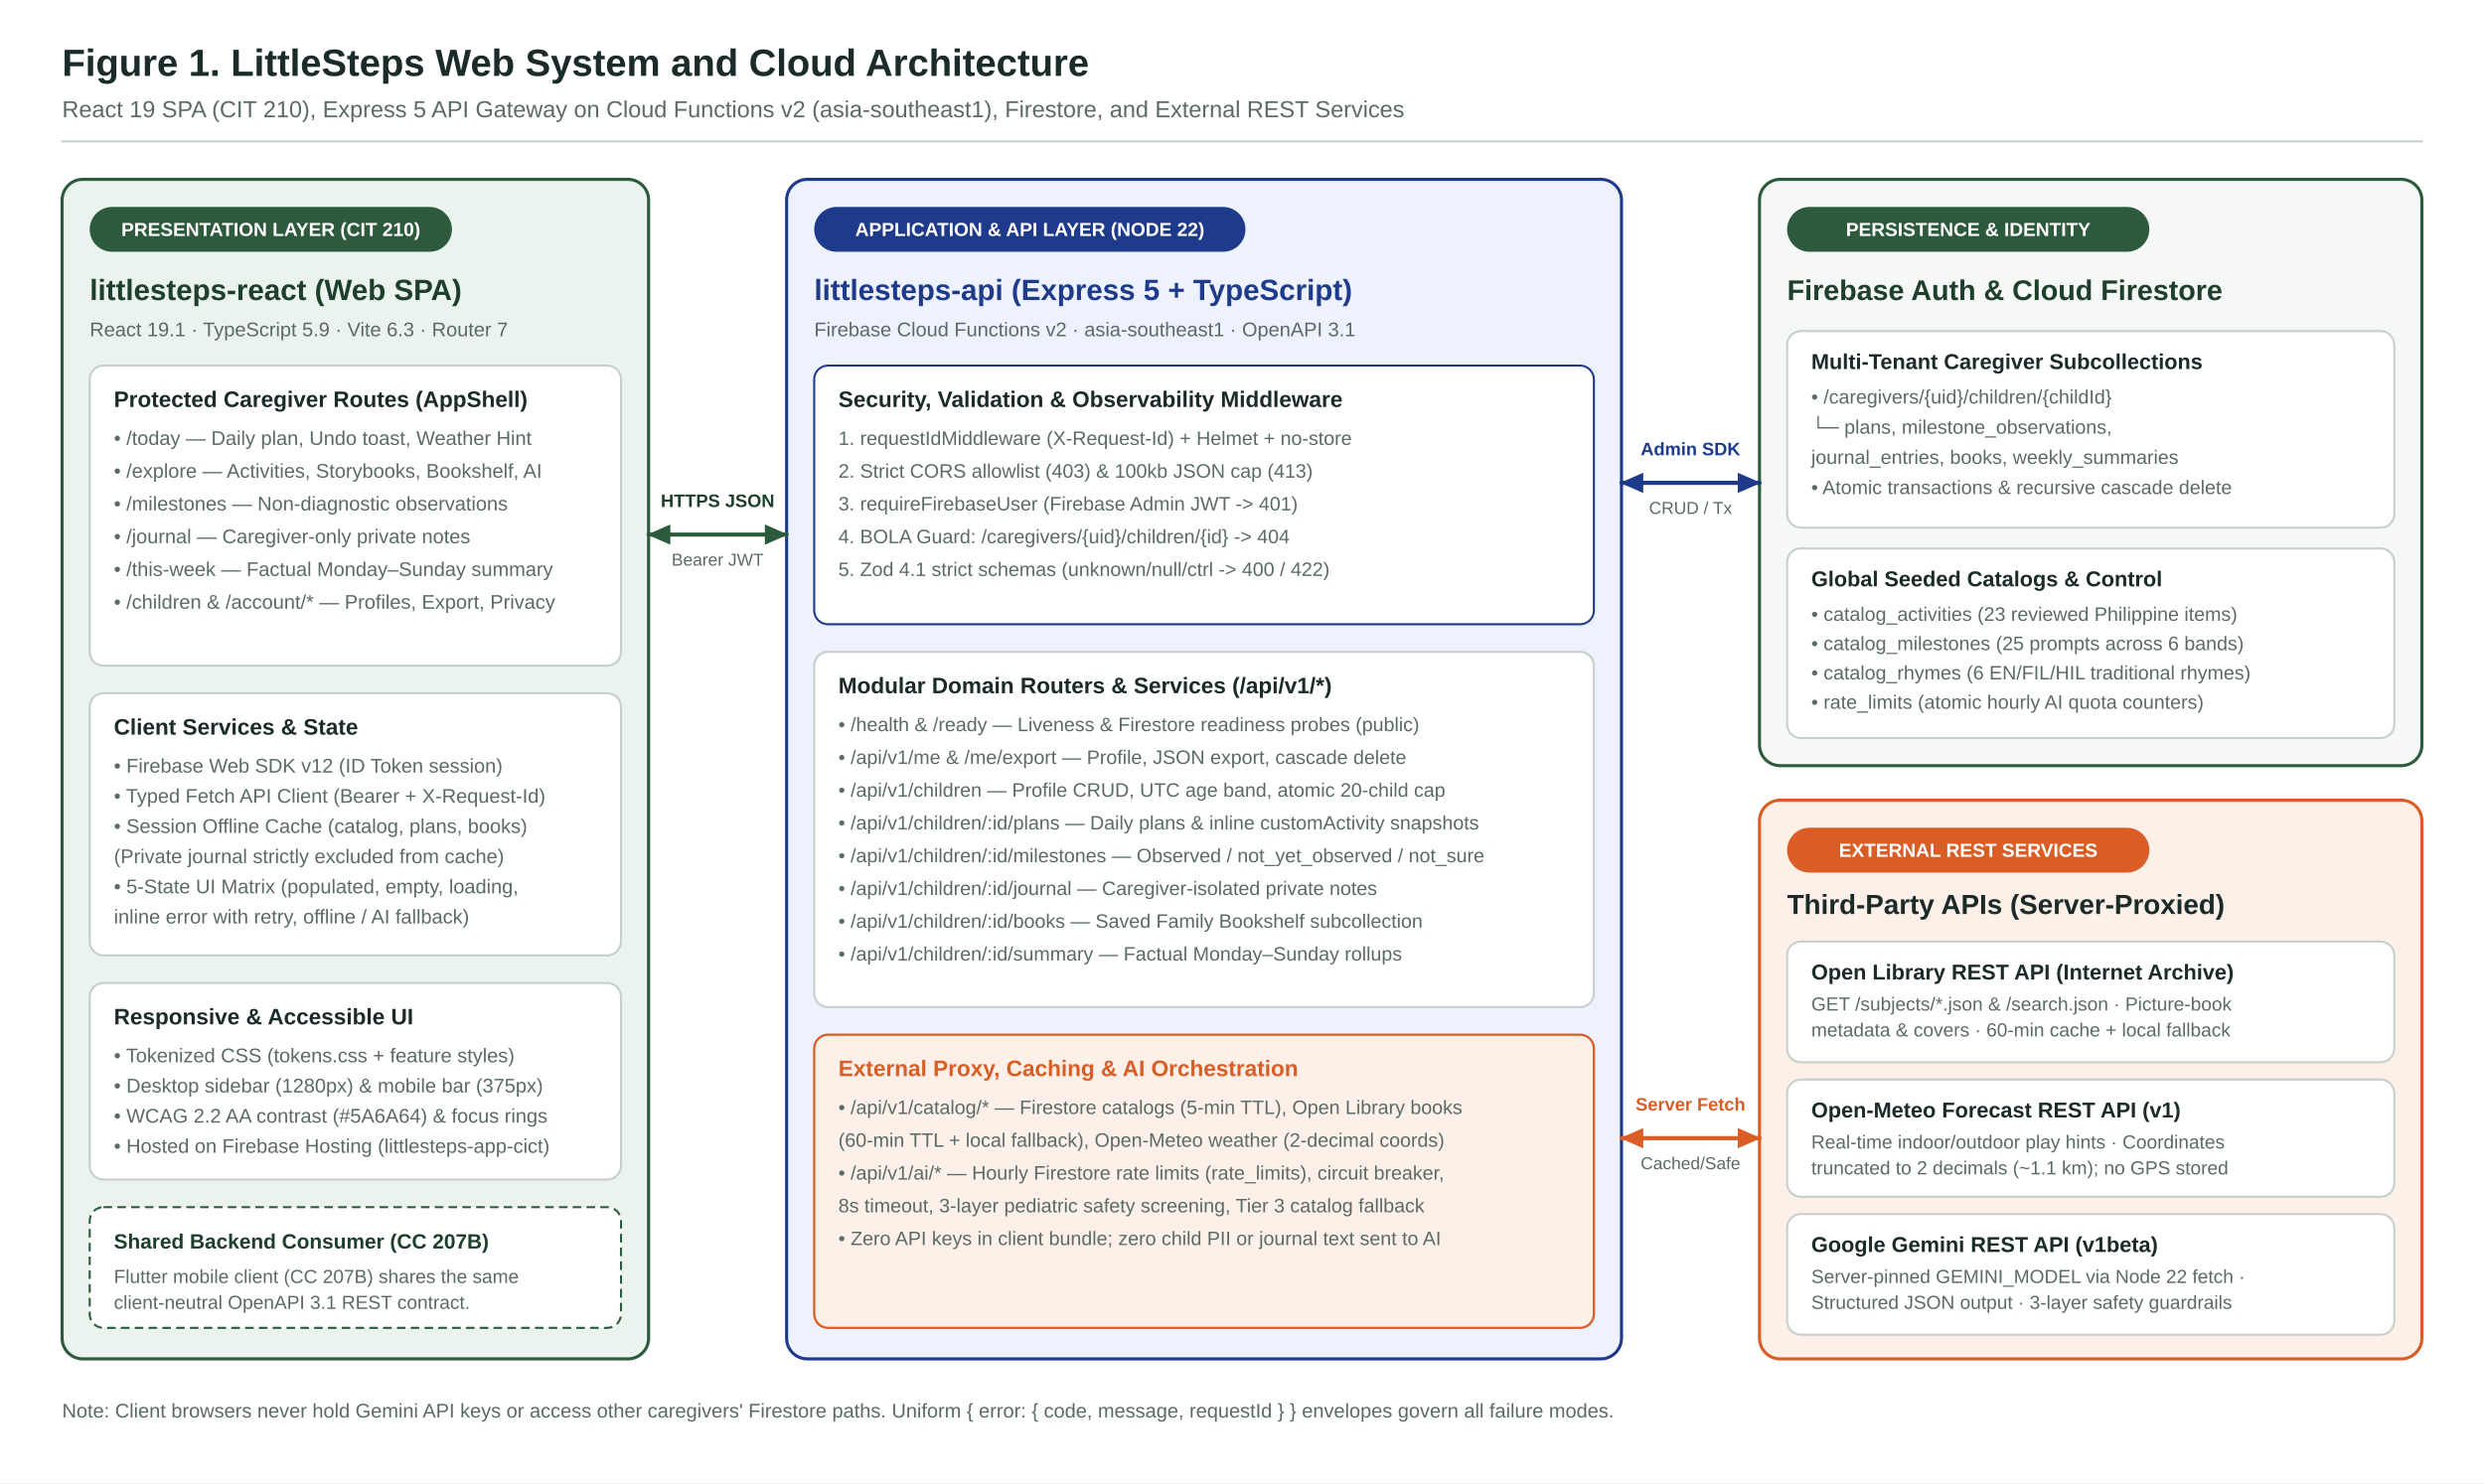
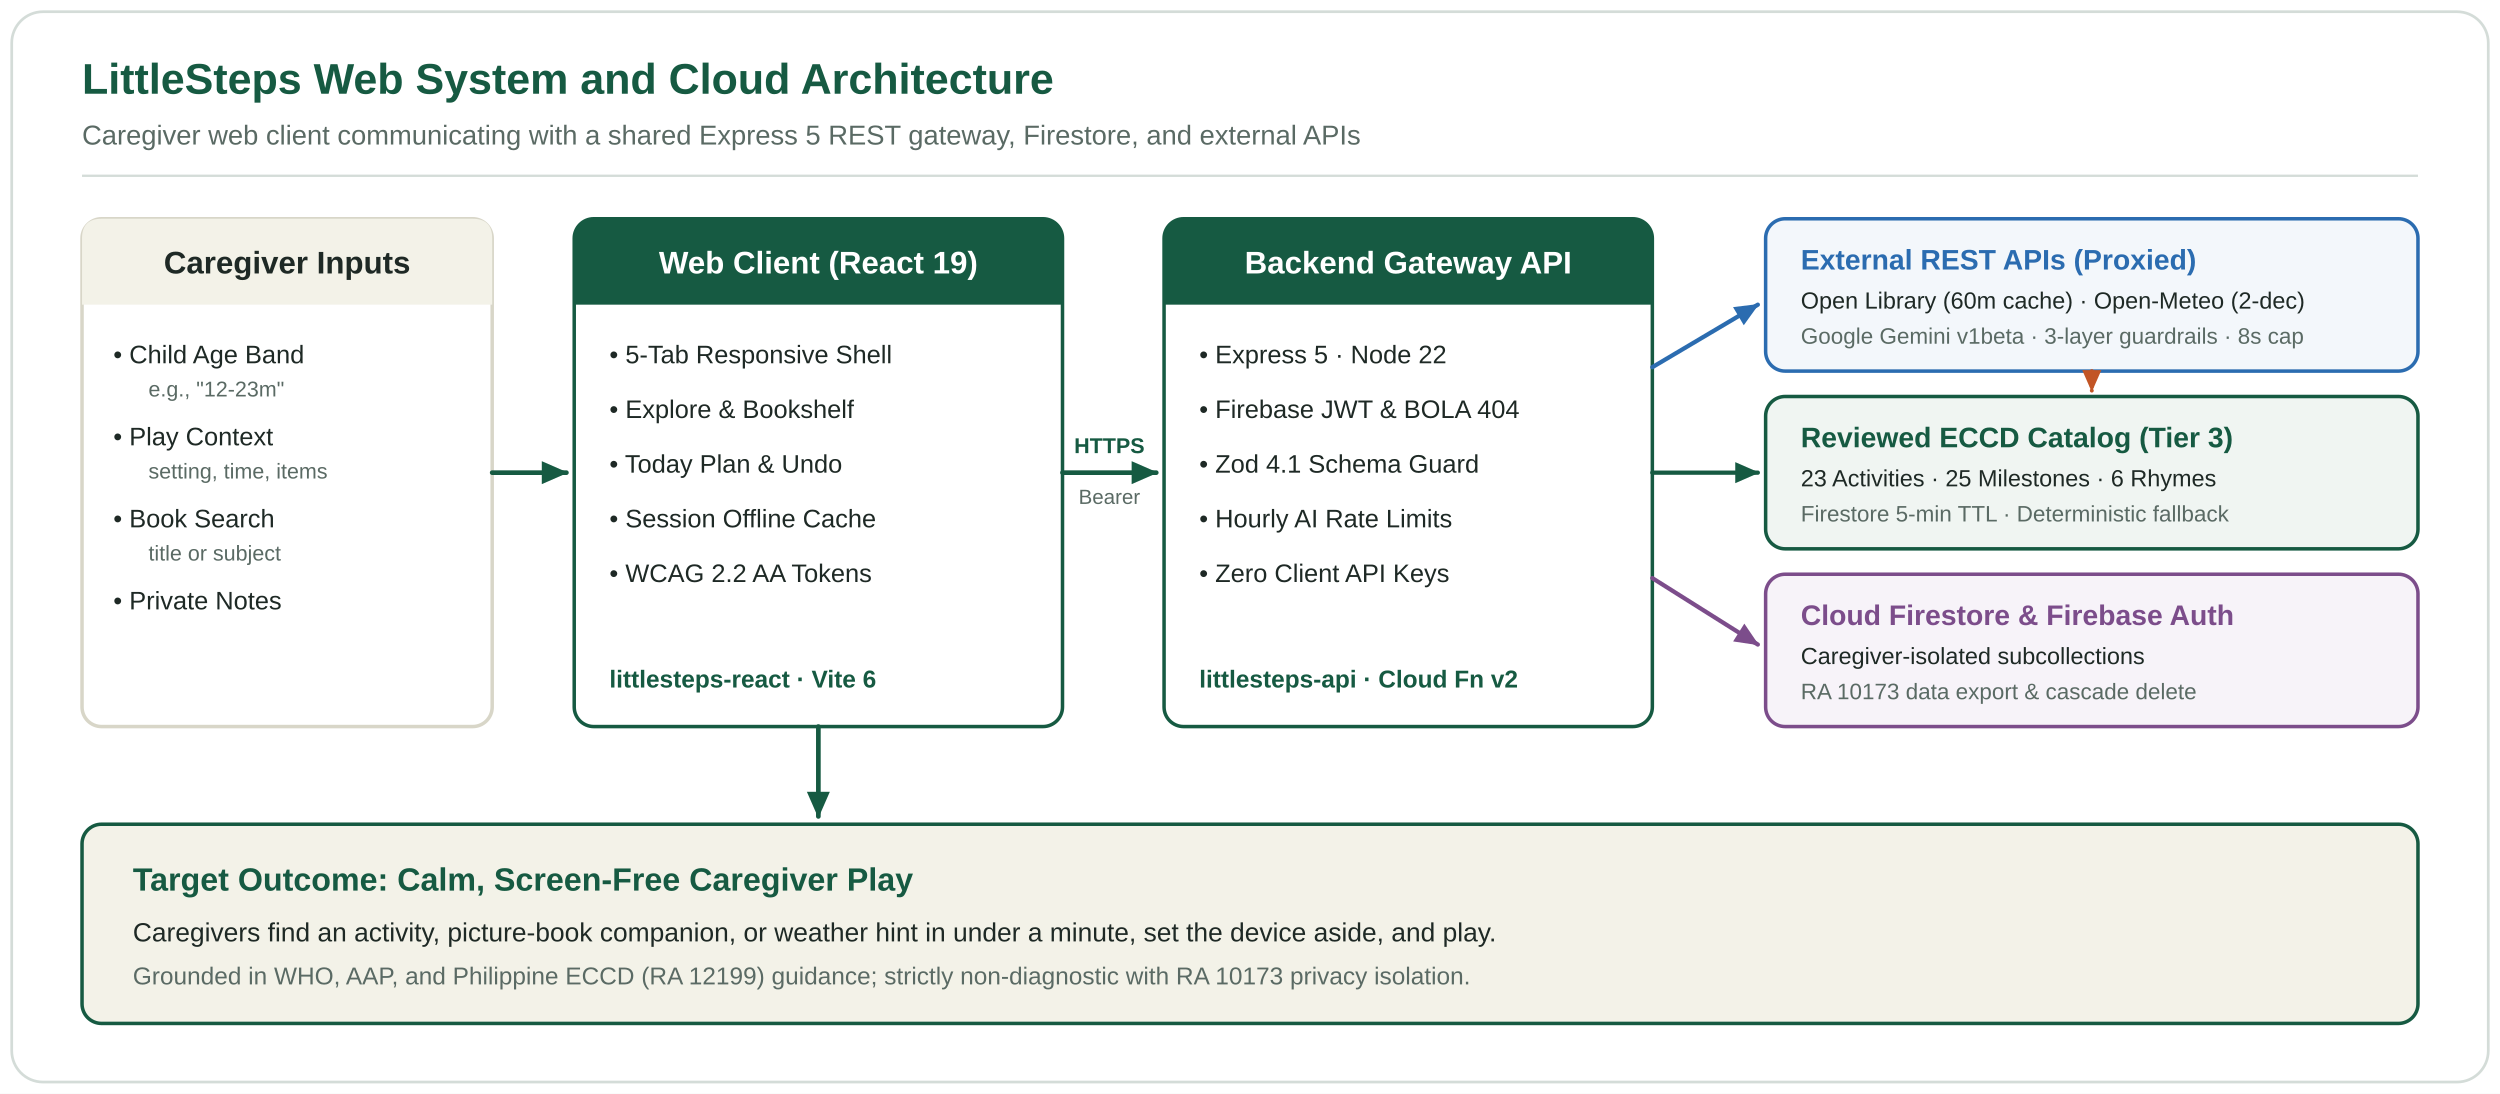
- <svg xmlns="http://www.w3.org/2000/svg" width="1440" height="860" viewBox="0 0 1440 860">
+ <svg xmlns="http://www.w3.org/2000/svg" width="1280" height="560" viewBox="0 0 1280 560">
  <defs>
-     <marker id="arr" viewBox="0 0 10 10" refX="8.5" refY="5" markerWidth="7" markerHeight="7" orient="auto-start-reverse">
-       <path d="M 1 1.5 L 9 5 L 1 8.5 z" fill="#4B5D56" />
+     <marker id="a-forest" viewBox="0 0 10 10" refX="8.5" refY="5" markerWidth="7" markerHeight="7" orient="auto-start-reverse">
+       <path d="M 1 1.5 L 9 5 L 1 8.5 z" fill="#165A42" />
    </marker>
-     <marker id="arr-forest" viewBox="0 0 10 10" refX="8.5" refY="5" markerWidth="7" markerHeight="7" orient="auto-start-reverse">
-       <path d="M 1 1.5 L 9 5 L 1 8.5 z" fill="#2D5A3D" />
+     <marker id="a-blue" viewBox="0 0 10 10" refX="8.5" refY="5" markerWidth="7" markerHeight="7" orient="auto-start-reverse">
+       <path d="M 1 1.5 L 9 5 L 1 8.5 z" fill="#2B6CB0" />
    </marker>
-     <marker id="arr-terra" viewBox="0 0 10 10" refX="8.5" refY="5" markerWidth="7" markerHeight="7" orient="auto-start-reverse">
-       <path d="M 1 1.5 L 9 5 L 1 8.5 z" fill="#D95D24" />
+     <marker id="a-terra" viewBox="0 0 10 10" refX="8.5" refY="5" markerWidth="7" markerHeight="7" orient="auto-start-reverse">
+       <path d="M 1 1.5 L 9 5 L 1 8.5 z" fill="#C25525" />
    </marker>
-     <marker id="arr-navy" viewBox="0 0 10 10" refX="8.5" refY="5" markerWidth="7" markerHeight="7" orient="auto-start-reverse">
-       <path d="M 1 1.5 L 9 5 L 1 8.5 z" fill="#1E3A8A" />
+     <marker id="a-purple" viewBox="0 0 10 10" refX="8.5" refY="5" markerWidth="7" markerHeight="7" orient="auto-start-reverse">
+       <path d="M 1 1.5 L 9 5 L 1 8.5 z" fill="#7C4D8B" />
    </marker>
  </defs>
-   <rect width="1440" height="860" fill="#FFFFFF" />
-   <text x="36" y="44" font-family="Arial, &quot;Liberation Sans&quot;, &quot;DejaVu Sans&quot;, sans-serif" font-size="22" fill="#1A2B29" text-anchor="start" font-weight="700">Figure 1. LittleSteps Web System and Cloud Architecture</text>
-   <text x="36" y="68" font-family="Arial, &quot;Liberation Sans&quot;, &quot;DejaVu Sans&quot;, sans-serif" font-size="13.5" fill="#5A6A64" text-anchor="start">React 19 SPA (CIT 210), Express 5 API Gateway on Cloud Functions v2 (asia-southeast1), Firestore, and External REST Services</text>
-   <path d="M 36 82 L 1404 82" fill="none" stroke="#C5D0CA" stroke-width="1.2" stroke-linecap="round" stroke-linejoin="round" />
-   <rect x="36" y="104" width="340" height="684" rx="12" fill="#EAF3ED" stroke="#2D5A3D" stroke-width="1.8" />
-   <rect x="52" y="120" width="210" height="26" rx="13.0" fill="#2D5A3D" stroke="#2D5A3D" stroke-width="0" />
-   <text x="157.0" y="136.85" font-family="Arial, &quot;Liberation Sans&quot;, &quot;DejaVu Sans&quot;, sans-serif" font-size="11" fill="#FFFFFF" text-anchor="middle" font-weight="700">PRESENTATION LAYER (CIT 210)</text>
-   <text x="52" y="174" font-family="Arial, &quot;Liberation Sans&quot;, &quot;DejaVu Sans&quot;, sans-serif" font-size="17" fill="#1E3F2B" text-anchor="start" font-weight="700">littlesteps-react (Web SPA)</text>
-   <text x="52" y="195" font-family="Arial, &quot;Liberation Sans&quot;, &quot;DejaVu Sans&quot;, sans-serif" font-size="11.5" fill="#5A6A64" text-anchor="start">React 19.1 · TypeScript 5.9 · Vite 6.3 · Router 7</text>
-   <rect x="52" y="212" width="308" height="174" rx="8" fill="#FFFFFF" stroke="#C5D0CA" stroke-width="1.2" />
-   <text x="66" y="236" font-family="Arial, &quot;Liberation Sans&quot;, &quot;DejaVu Sans&quot;, sans-serif" font-size="13" fill="#1A2B29" text-anchor="start" font-weight="700">Protected Caregiver Routes (AppShell)</text>
-   <text x="66" y="258" font-family="Arial, &quot;Liberation Sans&quot;, &quot;DejaVu Sans&quot;, sans-serif" font-size="11.5" fill="#5A6A64" text-anchor="start">• /today — Daily plan, Undo toast, Weather Hint</text>
-   <text x="66" y="277" font-family="Arial, &quot;Liberation Sans&quot;, &quot;DejaVu Sans&quot;, sans-serif" font-size="11.5" fill="#5A6A64" text-anchor="start">• /explore — Activities, Storybooks, Bookshelf, AI</text>
-   <text x="66" y="296" font-family="Arial, &quot;Liberation Sans&quot;, &quot;DejaVu Sans&quot;, sans-serif" font-size="11.5" fill="#5A6A64" text-anchor="start">• /milestones — Non-diagnostic observations</text>
-   <text x="66" y="315" font-family="Arial, &quot;Liberation Sans&quot;, &quot;DejaVu Sans&quot;, sans-serif" font-size="11.5" fill="#5A6A64" text-anchor="start">• /journal — Caregiver-only private notes</text>
-   <text x="66" y="334" font-family="Arial, &quot;Liberation Sans&quot;, &quot;DejaVu Sans&quot;, sans-serif" font-size="11.5" fill="#5A6A64" text-anchor="start">• /this-week — Factual Monday–Sunday summary</text>
-   <text x="66" y="353" font-family="Arial, &quot;Liberation Sans&quot;, &quot;DejaVu Sans&quot;, sans-serif" font-size="11.5" fill="#5A6A64" text-anchor="start">• /children &amp; /account/* — Profiles, Export, Privacy</text>
-   <rect x="52" y="402" width="308" height="152" rx="8" fill="#FFFFFF" stroke="#C5D0CA" stroke-width="1.2" />
-   <text x="66" y="426" font-family="Arial, &quot;Liberation Sans&quot;, &quot;DejaVu Sans&quot;, sans-serif" font-size="13" fill="#1A2B29" text-anchor="start" font-weight="700">Client Services &amp; State</text>
-   <text x="66" y="448.0" font-family="Arial, &quot;Liberation Sans&quot;, &quot;DejaVu Sans&quot;, sans-serif" font-size="11.5" fill="#5A6A64" text-anchor="start">• Firebase Web SDK v12 (ID Token session)</text>
-   <text x="66" y="465.5" font-family="Arial, &quot;Liberation Sans&quot;, &quot;DejaVu Sans&quot;, sans-serif" font-size="11.5" fill="#5A6A64" text-anchor="start">• Typed Fetch API Client (Bearer + X-Request-Id)</text>
-   <text x="66" y="483.0" font-family="Arial, &quot;Liberation Sans&quot;, &quot;DejaVu Sans&quot;, sans-serif" font-size="11.5" fill="#5A6A64" text-anchor="start">• Session Offline Cache (catalog, plans, books)</text>
-   <text x="66" y="500.5" font-family="Arial, &quot;Liberation Sans&quot;, &quot;DejaVu Sans&quot;, sans-serif" font-size="11.5" fill="#5A6A64" text-anchor="start">  (Private journal strictly excluded from cache)</text>
-   <text x="66" y="518.0" font-family="Arial, &quot;Liberation Sans&quot;, &quot;DejaVu Sans&quot;, sans-serif" font-size="11.5" fill="#5A6A64" text-anchor="start">• 5-State UI Matrix (populated, empty, loading,</text>
-   <text x="66" y="535.5" font-family="Arial, &quot;Liberation Sans&quot;, &quot;DejaVu Sans&quot;, sans-serif" font-size="11.5" fill="#5A6A64" text-anchor="start">  inline error with retry, offline / AI fallback)</text>
-   <rect x="52" y="570" width="308" height="114" rx="8" fill="#FFFFFF" stroke="#C5D0CA" stroke-width="1.2" />
-   <text x="66" y="594" font-family="Arial, &quot;Liberation Sans&quot;, &quot;DejaVu Sans&quot;, sans-serif" font-size="13" fill="#1A2B29" text-anchor="start" font-weight="700">Responsive &amp; Accessible UI</text>
-   <text x="66" y="616.0" font-family="Arial, &quot;Liberation Sans&quot;, &quot;DejaVu Sans&quot;, sans-serif" font-size="11.5" fill="#5A6A64" text-anchor="start">• Tokenized CSS (tokens.css + feature styles)</text>
-   <text x="66" y="633.5" font-family="Arial, &quot;Liberation Sans&quot;, &quot;DejaVu Sans&quot;, sans-serif" font-size="11.5" fill="#5A6A64" text-anchor="start">• Desktop sidebar (1280px) &amp; mobile bar (375px)</text>
-   <text x="66" y="651.0" font-family="Arial, &quot;Liberation Sans&quot;, &quot;DejaVu Sans&quot;, sans-serif" font-size="11.5" fill="#5A6A64" text-anchor="start">• WCAG 2.2 AA contrast (#5A6A64) &amp; focus rings</text>
-   <text x="66" y="668.5" font-family="Arial, &quot;Liberation Sans&quot;, &quot;DejaVu Sans&quot;, sans-serif" font-size="11.5" fill="#5A6A64" text-anchor="start">• Hosted on Firebase Hosting (littlesteps-app-cict)</text>
-   <rect x="52" y="700" width="308" height="70" rx="8" fill="#FFFFFF" stroke="#2D5A3D" stroke-width="1.2" stroke-dasharray="5 3" />
-   <text x="66" y="724" font-family="Arial, &quot;Liberation Sans&quot;, &quot;DejaVu Sans&quot;, sans-serif" font-size="12" fill="#1E3F2B" text-anchor="start" font-weight="700">Shared Backend Consumer (CC 207B)</text>
-   <text x="66" y="744" font-family="Arial, &quot;Liberation Sans&quot;, &quot;DejaVu Sans&quot;, sans-serif" font-size="11" fill="#5A6A64" text-anchor="start">Flutter mobile client (CC 207B) shares the same</text>
-   <text x="66" y="759" font-family="Arial, &quot;Liberation Sans&quot;, &quot;DejaVu Sans&quot;, sans-serif" font-size="11" fill="#5A6A64" text-anchor="start">client-neutral OpenAPI 3.1 REST contract.</text>
-   <rect x="456" y="104" width="484" height="684" rx="12" fill="#EEF2FF" stroke="#1E3A8A" stroke-width="1.8" />
-   <rect x="472" y="120" width="250" height="26" rx="13.0" fill="#1E3A8A" stroke="#1E3A8A" stroke-width="0" />
-   <text x="597.0" y="136.85" font-family="Arial, &quot;Liberation Sans&quot;, &quot;DejaVu Sans&quot;, sans-serif" font-size="11" fill="#FFFFFF" text-anchor="middle" font-weight="700">APPLICATION &amp; API LAYER (NODE 22)</text>
-   <text x="472" y="174" font-family="Arial, &quot;Liberation Sans&quot;, &quot;DejaVu Sans&quot;, sans-serif" font-size="17" fill="#1E3A8A" text-anchor="start" font-weight="700">littlesteps-api (Express 5 + TypeScript)</text>
-   <text x="472" y="195" font-family="Arial, &quot;Liberation Sans&quot;, &quot;DejaVu Sans&quot;, sans-serif" font-size="11.5" fill="#5A6A64" text-anchor="start">Firebase Cloud Functions v2 · asia-southeast1 · OpenAPI 3.1</text>
-   <rect x="472" y="212" width="452" height="150" rx="8" fill="#FFFFFF" stroke="#1E3A8A" stroke-width="1.2" />
-   <text x="486" y="236" font-family="Arial, &quot;Liberation Sans&quot;, &quot;DejaVu Sans&quot;, sans-serif" font-size="13" fill="#1A2B29" text-anchor="start" font-weight="700">Security, Validation &amp; Observability Middleware</text>
-   <text x="486" y="258" font-family="Arial, &quot;Liberation Sans&quot;, &quot;DejaVu Sans&quot;, sans-serif" font-size="11.3" fill="#5A6A64" text-anchor="start">1. requestIdMiddleware (X-Request-Id) + Helmet + no-store</text>
-   <text x="486" y="277" font-family="Arial, &quot;Liberation Sans&quot;, &quot;DejaVu Sans&quot;, sans-serif" font-size="11.3" fill="#5A6A64" text-anchor="start">2. Strict CORS allowlist (403) &amp; 100kb JSON cap (413)</text>
-   <text x="486" y="296" font-family="Arial, &quot;Liberation Sans&quot;, &quot;DejaVu Sans&quot;, sans-serif" font-size="11.3" fill="#5A6A64" text-anchor="start">3. requireFirebaseUser (Firebase Admin JWT -&gt; 401)</text>
-   <text x="486" y="315" font-family="Arial, &quot;Liberation Sans&quot;, &quot;DejaVu Sans&quot;, sans-serif" font-size="11.3" fill="#5A6A64" text-anchor="start">4. BOLA Guard: /caregivers/{uid}/children/{id} -&gt; 404</text>
-   <text x="486" y="334" font-family="Arial, &quot;Liberation Sans&quot;, &quot;DejaVu Sans&quot;, sans-serif" font-size="11.3" fill="#5A6A64" text-anchor="start">5. Zod 4.1 strict schemas (unknown/null/ctrl -&gt; 400 / 422)</text>
-   <rect x="472" y="378" width="452" height="206" rx="8" fill="#FFFFFF" stroke="#C5D0CA" stroke-width="1.2" />
-   <text x="486" y="402" font-family="Arial, &quot;Liberation Sans&quot;, &quot;DejaVu Sans&quot;, sans-serif" font-size="13" fill="#1A2B29" text-anchor="start" font-weight="700">Modular Domain Routers &amp; Services (/api/v1/*)</text>
-   <text x="486" y="424" font-family="Arial, &quot;Liberation Sans&quot;, &quot;DejaVu Sans&quot;, sans-serif" font-size="11.3" fill="#5A6A64" text-anchor="start">• /health &amp; /ready — Liveness &amp; Firestore readiness probes (public)</text>
-   <text x="486" y="443" font-family="Arial, &quot;Liberation Sans&quot;, &quot;DejaVu Sans&quot;, sans-serif" font-size="11.3" fill="#5A6A64" text-anchor="start">• /api/v1/me &amp; /me/export — Profile, JSON export, cascade delete</text>
-   <text x="486" y="462" font-family="Arial, &quot;Liberation Sans&quot;, &quot;DejaVu Sans&quot;, sans-serif" font-size="11.3" fill="#5A6A64" text-anchor="start">• /api/v1/children — Profile CRUD, UTC age band, atomic 20-child cap</text>
-   <text x="486" y="481" font-family="Arial, &quot;Liberation Sans&quot;, &quot;DejaVu Sans&quot;, sans-serif" font-size="11.3" fill="#5A6A64" text-anchor="start">• /api/v1/children/:id/plans — Daily plans &amp; inline customActivity snapshots</text>
-   <text x="486" y="500" font-family="Arial, &quot;Liberation Sans&quot;, &quot;DejaVu Sans&quot;, sans-serif" font-size="11.3" fill="#5A6A64" text-anchor="start">• /api/v1/children/:id/milestones — Observed / not_yet_observed / not_sure</text>
-   <text x="486" y="519" font-family="Arial, &quot;Liberation Sans&quot;, &quot;DejaVu Sans&quot;, sans-serif" font-size="11.3" fill="#5A6A64" text-anchor="start">• /api/v1/children/:id/journal — Caregiver-isolated private notes</text>
-   <text x="486" y="538" font-family="Arial, &quot;Liberation Sans&quot;, &quot;DejaVu Sans&quot;, sans-serif" font-size="11.3" fill="#5A6A64" text-anchor="start">• /api/v1/children/:id/books — Saved Family Bookshelf subcollection</text>
-   <text x="486" y="557" font-family="Arial, &quot;Liberation Sans&quot;, &quot;DejaVu Sans&quot;, sans-serif" font-size="11.3" fill="#5A6A64" text-anchor="start">• /api/v1/children/:id/summary — Factual Monday–Sunday rollups</text>
-   <rect x="472" y="600" width="452" height="170" rx="8" fill="#FDF0E9" stroke="#D95D24" stroke-width="1.3" />
-   <text x="486" y="624" font-family="Arial, &quot;Liberation Sans&quot;, &quot;DejaVu Sans&quot;, sans-serif" font-size="13" fill="#D95D24" text-anchor="start" font-weight="700">External Proxy, Caching &amp; AI Orchestration</text>
-   <text x="486" y="646" font-family="Arial, &quot;Liberation Sans&quot;, &quot;DejaVu Sans&quot;, sans-serif" font-size="11.3" fill="#5A6A64" text-anchor="start">• /api/v1/catalog/* — Firestore catalogs (5-min TTL), Open Library books</text>
-   <text x="486" y="665" font-family="Arial, &quot;Liberation Sans&quot;, &quot;DejaVu Sans&quot;, sans-serif" font-size="11.3" fill="#5A6A64" text-anchor="start">  (60-min TTL + local fallback), Open-Meteo weather (2-decimal coords)</text>
-   <text x="486" y="684" font-family="Arial, &quot;Liberation Sans&quot;, &quot;DejaVu Sans&quot;, sans-serif" font-size="11.3" fill="#5A6A64" text-anchor="start">• /api/v1/ai/* — Hourly Firestore rate limits (rate_limits), circuit breaker,</text>
-   <text x="486" y="703" font-family="Arial, &quot;Liberation Sans&quot;, &quot;DejaVu Sans&quot;, sans-serif" font-size="11.3" fill="#5A6A64" text-anchor="start">  8s timeout, 3-layer pediatric safety screening, Tier 3 catalog fallback</text>
-   <text x="486" y="722" font-family="Arial, &quot;Liberation Sans&quot;, &quot;DejaVu Sans&quot;, sans-serif" font-size="11.3" fill="#5A6A64" text-anchor="start">• Zero API keys in client bundle; zero child PII or journal text sent to AI</text>
-   <rect x="1020" y="104" width="384" height="340" rx="12" fill="#F6F8F7" stroke="#2D5A3D" stroke-width="1.8" />
-   <rect x="1036" y="120" width="210" height="26" rx="13.0" fill="#2D5A3D" stroke="#2D5A3D" stroke-width="0" />
-   <text x="1141.0" y="136.85" font-family="Arial, &quot;Liberation Sans&quot;, &quot;DejaVu Sans&quot;, sans-serif" font-size="11" fill="#FFFFFF" text-anchor="middle" font-weight="700">PERSISTENCE &amp; IDENTITY</text>
-   <text x="1036" y="174" font-family="Arial, &quot;Liberation Sans&quot;, &quot;DejaVu Sans&quot;, sans-serif" font-size="16.5" fill="#1E3F2B" text-anchor="start" font-weight="700">Firebase Auth &amp; Cloud Firestore</text>
-   <rect x="1036" y="192" width="352" height="114" rx="8" fill="#FFFFFF" stroke="#C5D0CA" stroke-width="1.2" />
-   <text x="1050" y="214" font-family="Arial, &quot;Liberation Sans&quot;, &quot;DejaVu Sans&quot;, sans-serif" font-size="12.5" fill="#1A2B29" text-anchor="start" font-weight="700">Multi-Tenant Caregiver Subcollections</text>
-   <text x="1050" y="234.0" font-family="Arial, &quot;Liberation Sans&quot;, &quot;DejaVu Sans&quot;, sans-serif" font-size="11.3" fill="#5A6A64" text-anchor="start">• /caregivers/{uid}/children/{childId}</text>
-   <text x="1050" y="251.5" font-family="Arial, &quot;Liberation Sans&quot;, &quot;DejaVu Sans&quot;, sans-serif" font-size="11.3" fill="#5A6A64" text-anchor="start">  └─ plans, milestone_observations,</text>
-   <text x="1050" y="269.0" font-family="Arial, &quot;Liberation Sans&quot;, &quot;DejaVu Sans&quot;, sans-serif" font-size="11.3" fill="#5A6A64" text-anchor="start">     journal_entries, books, weekly_summaries</text>
-   <text x="1050" y="286.5" font-family="Arial, &quot;Liberation Sans&quot;, &quot;DejaVu Sans&quot;, sans-serif" font-size="11.3" fill="#5A6A64" text-anchor="start">• Atomic transactions &amp; recursive cascade delete</text>
-   <rect x="1036" y="318" width="352" height="110" rx="8" fill="#FFFFFF" stroke="#C5D0CA" stroke-width="1.2" />
-   <text x="1050" y="340" font-family="Arial, &quot;Liberation Sans&quot;, &quot;DejaVu Sans&quot;, sans-serif" font-size="12.5" fill="#1A2B29" text-anchor="start" font-weight="700">Global Seeded Catalogs &amp; Control</text>
-   <text x="1050" y="360" font-family="Arial, &quot;Liberation Sans&quot;, &quot;DejaVu Sans&quot;, sans-serif" font-size="11.3" fill="#5A6A64" text-anchor="start">• catalog_activities (23 reviewed Philippine items)</text>
-   <text x="1050" y="377" font-family="Arial, &quot;Liberation Sans&quot;, &quot;DejaVu Sans&quot;, sans-serif" font-size="11.3" fill="#5A6A64" text-anchor="start">• catalog_milestones (25 prompts across 6 bands)</text>
-   <text x="1050" y="394" font-family="Arial, &quot;Liberation Sans&quot;, &quot;DejaVu Sans&quot;, sans-serif" font-size="11.3" fill="#5A6A64" text-anchor="start">• catalog_rhymes (6 EN/FIL/HIL traditional rhymes)</text>
-   <text x="1050" y="411" font-family="Arial, &quot;Liberation Sans&quot;, &quot;DejaVu Sans&quot;, sans-serif" font-size="11.3" fill="#5A6A64" text-anchor="start">• rate_limits (atomic hourly AI quota counters)</text>
-   <rect x="1020" y="464" width="384" height="324" rx="12" fill="#FDF0E9" stroke="#D95D24" stroke-width="1.8" />
-   <rect x="1036" y="480" width="210" height="26" rx="13.0" fill="#D95D24" stroke="#D95D24" stroke-width="0" />
-   <text x="1141.0" y="496.85" font-family="Arial, &quot;Liberation Sans&quot;, &quot;DejaVu Sans&quot;, sans-serif" font-size="11" fill="#FFFFFF" text-anchor="middle" font-weight="700">EXTERNAL REST SERVICES</text>
-   <text x="1036" y="530" font-family="Arial, &quot;Liberation Sans&quot;, &quot;DejaVu Sans&quot;, sans-serif" font-size="16" fill="#1A2B29" text-anchor="start" font-weight="700">Third-Party APIs (Server-Proxied)</text>
-   <rect x="1036" y="546" width="352" height="70" rx="8" fill="#FFFFFF" stroke="#C5D0CA" stroke-width="1.2" />
-   <text x="1050" y="568" font-family="Arial, &quot;Liberation Sans&quot;, &quot;DejaVu Sans&quot;, sans-serif" font-size="12.5" fill="#1A2B29" text-anchor="start" font-weight="700">Open Library REST API (Internet Archive)</text>
-   <text x="1050" y="586" font-family="Arial, &quot;Liberation Sans&quot;, &quot;DejaVu Sans&quot;, sans-serif" font-size="11" fill="#5A6A64" text-anchor="start">GET /subjects/*.json &amp; /search.json · Picture-book</text>
-   <text x="1050" y="601" font-family="Arial, &quot;Liberation Sans&quot;, &quot;DejaVu Sans&quot;, sans-serif" font-size="11" fill="#5A6A64" text-anchor="start">metadata &amp; covers · 60-min cache + local fallback</text>
-   <rect x="1036" y="626" width="352" height="68" rx="8" fill="#FFFFFF" stroke="#C5D0CA" stroke-width="1.2" />
-   <text x="1050" y="648" font-family="Arial, &quot;Liberation Sans&quot;, &quot;DejaVu Sans&quot;, sans-serif" font-size="12.5" fill="#1A2B29" text-anchor="start" font-weight="700">Open-Meteo Forecast REST API (v1)</text>
-   <text x="1050" y="666" font-family="Arial, &quot;Liberation Sans&quot;, &quot;DejaVu Sans&quot;, sans-serif" font-size="11" fill="#5A6A64" text-anchor="start">Real-time indoor/outdoor play hints · Coordinates</text>
-   <text x="1050" y="681" font-family="Arial, &quot;Liberation Sans&quot;, &quot;DejaVu Sans&quot;, sans-serif" font-size="11" fill="#5A6A64" text-anchor="start">truncated to 2 decimals (~1.1 km); no GPS stored</text>
-   <rect x="1036" y="704" width="352" height="70" rx="8" fill="#FFFFFF" stroke="#C5D0CA" stroke-width="1.2" />
-   <text x="1050" y="726" font-family="Arial, &quot;Liberation Sans&quot;, &quot;DejaVu Sans&quot;, sans-serif" font-size="12.5" fill="#1A2B29" text-anchor="start" font-weight="700">Google Gemini REST API (v1beta)</text>
-   <text x="1050" y="744" font-family="Arial, &quot;Liberation Sans&quot;, &quot;DejaVu Sans&quot;, sans-serif" font-size="11" fill="#5A6A64" text-anchor="start">Server-pinned GEMINI_MODEL via Node 22 fetch ·</text>
-   <text x="1050" y="759" font-family="Arial, &quot;Liberation Sans&quot;, &quot;DejaVu Sans&quot;, sans-serif" font-size="11" fill="#5A6A64" text-anchor="start">Structured JSON output · 3-layer safety guardrails</text>
-   <path d="M 376 310 L 456 310" fill="none" stroke="#2D5A3D" stroke-width="2.4" stroke-linecap="round" stroke-linejoin="round" marker-start="url(#arr-forest)" marker-end="url(#arr-forest)" />
-   <text x="416" y="294" font-family="Arial, &quot;Liberation Sans&quot;, &quot;DejaVu Sans&quot;, sans-serif" font-size="10.5" fill="#1E3F2B" text-anchor="middle" font-weight="700">HTTPS JSON</text>
-   <text x="416" y="328" font-family="Arial, &quot;Liberation Sans&quot;, &quot;DejaVu Sans&quot;, sans-serif" font-size="10" fill="#5A6A64" text-anchor="middle">Bearer JWT</text>
-   <path d="M 940 280 L 1020 280" fill="none" stroke="#1E3A8A" stroke-width="2.4" stroke-linecap="round" stroke-linejoin="round" marker-start="url(#arr-navy)" marker-end="url(#arr-navy)" />
-   <text x="980" y="264" font-family="Arial, &quot;Liberation Sans&quot;, &quot;DejaVu Sans&quot;, sans-serif" font-size="10.5" fill="#1E3A8A" text-anchor="middle" font-weight="700">Admin SDK</text>
-   <text x="980" y="298" font-family="Arial, &quot;Liberation Sans&quot;, &quot;DejaVu Sans&quot;, sans-serif" font-size="10" fill="#5A6A64" text-anchor="middle">CRUD / Tx</text>
-   <path d="M 940 660 L 1020 660" fill="none" stroke="#D95D24" stroke-width="2.4" stroke-linecap="round" stroke-linejoin="round" marker-start="url(#arr-terra)" marker-end="url(#arr-terra)" />
-   <text x="980" y="644" font-family="Arial, &quot;Liberation Sans&quot;, &quot;DejaVu Sans&quot;, sans-serif" font-size="10.5" fill="#D95D24" text-anchor="middle" font-weight="700">Server Fetch</text>
-   <text x="980" y="678" font-family="Arial, &quot;Liberation Sans&quot;, &quot;DejaVu Sans&quot;, sans-serif" font-size="10" fill="#5A6A64" text-anchor="middle">Cached/Safe</text>
-   <text x="36" y="822" font-family="Arial, &quot;Liberation Sans&quot;, &quot;DejaVu Sans&quot;, sans-serif" font-size="11.5" fill="#5A6A64" text-anchor="start">Note: Client browsers never hold Gemini API keys or access other caregivers' Firestore paths. Uniform { error: { code, message, requestId } } envelopes govern all failure modes.</text>
+   <rect width="1280" height="560" fill="#FFFFFF" />
+   <rect x="6" y="6" width="1268" height="548" rx="16" fill="#FFFFFF" stroke="#D4DCD8" stroke-width="1.4" />
+   <text x="42" y="48" font-family="Arial, &quot;Liberation Sans&quot;, &quot;DejaVu Sans&quot;, sans-serif" font-size="22" fill="#165A42" text-anchor="start" font-weight="700">LittleSteps Web System and Cloud Architecture</text>
+   <text x="42" y="74" font-family="Arial, &quot;Liberation Sans&quot;, &quot;DejaVu Sans&quot;, sans-serif" font-size="14" fill="#5A6A64" text-anchor="start">Caregiver web client communicating with a shared Express 5 REST gateway, Firestore, and external APIs</text>
+   <line x1="42" y1="90" x2="1238" y2="90" stroke="#D4DCD8" stroke-width="1.2" />
+   <rect x="42" y="112" width="210" height="260" rx="10" fill="#FFFFFF" stroke="#D8D6C8" stroke-width="1.8" />
+   <path d="M 52 112 H 242 Q 252 112 252 122 V 156 H 42 V 122 Q 42 112 52 112 Z" fill="#F3F2E8" />
+   <text x="147.0" y="140.0" font-family="Arial, &quot;Liberation Sans&quot;, &quot;DejaVu Sans&quot;, sans-serif" font-size="16" fill="#1E2925" text-anchor="middle" font-weight="700">Caregiver Inputs</text>
+   <text x="58" y="186" font-family="Arial, &quot;Liberation Sans&quot;, &quot;DejaVu Sans&quot;, sans-serif" font-size="13" fill="#1E2925" text-anchor="start">•  Child Age Band</text>
+   <text x="76" y="203" font-family="Arial, &quot;Liberation Sans&quot;, &quot;DejaVu Sans&quot;, sans-serif" font-size="11" fill="#5A6A64" text-anchor="start">e.g., "12-23m"</text>
+   <text x="58" y="228" font-family="Arial, &quot;Liberation Sans&quot;, &quot;DejaVu Sans&quot;, sans-serif" font-size="13" fill="#1E2925" text-anchor="start">•  Play Context</text>
+   <text x="76" y="245" font-family="Arial, &quot;Liberation Sans&quot;, &quot;DejaVu Sans&quot;, sans-serif" font-size="11" fill="#5A6A64" text-anchor="start">setting, time, items</text>
+   <text x="58" y="270" font-family="Arial, &quot;Liberation Sans&quot;, &quot;DejaVu Sans&quot;, sans-serif" font-size="13" fill="#1E2925" text-anchor="start">•  Book Search</text>
+   <text x="76" y="287" font-family="Arial, &quot;Liberation Sans&quot;, &quot;DejaVu Sans&quot;, sans-serif" font-size="11" fill="#5A6A64" text-anchor="start">title or subject</text>
+   <text x="58" y="312" font-family="Arial, &quot;Liberation Sans&quot;, &quot;DejaVu Sans&quot;, sans-serif" font-size="13" fill="#1E2925" text-anchor="start">•  Private Notes</text>
+   <rect x="294" y="112" width="250" height="260" rx="10" fill="#FFFFFF" stroke="#165A42" stroke-width="1.8" />
+   <path d="M 304 112 H 534 Q 544 112 544 122 V 156 H 294 V 122 Q 294 112 304 112 Z" fill="#165A42" />
+   <text x="419.0" y="140.0" font-family="Arial, &quot;Liberation Sans&quot;, &quot;DejaVu Sans&quot;, sans-serif" font-size="16" fill="#FFFFFF" text-anchor="middle" font-weight="700">Web Client (React 19)</text>
+   <text x="312" y="186" font-family="Arial, &quot;Liberation Sans&quot;, &quot;DejaVu Sans&quot;, sans-serif" font-size="13" fill="#1E2925" text-anchor="start">•  5-Tab Responsive Shell</text>
+   <text x="312" y="214" font-family="Arial, &quot;Liberation Sans&quot;, &quot;DejaVu Sans&quot;, sans-serif" font-size="13" fill="#1E2925" text-anchor="start">•  Explore &amp; Bookshelf</text>
+   <text x="312" y="242" font-family="Arial, &quot;Liberation Sans&quot;, &quot;DejaVu Sans&quot;, sans-serif" font-size="13" fill="#1E2925" text-anchor="start">•  Today Plan &amp; Undo</text>
+   <text x="312" y="270" font-family="Arial, &quot;Liberation Sans&quot;, &quot;DejaVu Sans&quot;, sans-serif" font-size="13" fill="#1E2925" text-anchor="start">•  Session Offline Cache</text>
+   <text x="312" y="298" font-family="Arial, &quot;Liberation Sans&quot;, &quot;DejaVu Sans&quot;, sans-serif" font-size="13" fill="#1E2925" text-anchor="start">•  WCAG 2.2 AA Tokens</text>
+   <text x="312" y="352" font-family="Arial, &quot;Liberation Sans&quot;, &quot;DejaVu Sans&quot;, sans-serif" font-size="12.5" fill="#165A42" text-anchor="start" font-weight="700">littlesteps-react · Vite 6</text>
+   <rect x="596" y="112" width="250" height="260" rx="10" fill="#FFFFFF" stroke="#165A42" stroke-width="1.8" />
+   <path d="M 606 112 H 836 Q 846 112 846 122 V 156 H 596 V 122 Q 596 112 606 112 Z" fill="#165A42" />
+   <text x="721.0" y="140.0" font-family="Arial, &quot;Liberation Sans&quot;, &quot;DejaVu Sans&quot;, sans-serif" font-size="16" fill="#FFFFFF" text-anchor="middle" font-weight="700">Backend Gateway API</text>
+   <text x="614" y="186" font-family="Arial, &quot;Liberation Sans&quot;, &quot;DejaVu Sans&quot;, sans-serif" font-size="13" fill="#1E2925" text-anchor="start">•  Express 5 · Node 22</text>
+   <text x="614" y="214" font-family="Arial, &quot;Liberation Sans&quot;, &quot;DejaVu Sans&quot;, sans-serif" font-size="13" fill="#1E2925" text-anchor="start">•  Firebase JWT &amp; BOLA 404</text>
+   <text x="614" y="242" font-family="Arial, &quot;Liberation Sans&quot;, &quot;DejaVu Sans&quot;, sans-serif" font-size="13" fill="#1E2925" text-anchor="start">•  Zod 4.1 Schema Guard</text>
+   <text x="614" y="270" font-family="Arial, &quot;Liberation Sans&quot;, &quot;DejaVu Sans&quot;, sans-serif" font-size="13" fill="#1E2925" text-anchor="start">•  Hourly AI Rate Limits</text>
+   <text x="614" y="298" font-family="Arial, &quot;Liberation Sans&quot;, &quot;DejaVu Sans&quot;, sans-serif" font-size="13" fill="#1E2925" text-anchor="start">•  Zero Client API Keys</text>
+   <text x="614" y="352" font-family="Arial, &quot;Liberation Sans&quot;, &quot;DejaVu Sans&quot;, sans-serif" font-size="12.5" fill="#165A42" text-anchor="start" font-weight="700">littlesteps-api · Cloud Fn v2</text>
+   <rect x="904" y="112" width="334" height="78" rx="10" fill="#F3F7FB" stroke="#2B6CB0" stroke-width="1.8" />
+   <text x="922" y="138" font-family="Arial, &quot;Liberation Sans&quot;, &quot;DejaVu Sans&quot;, sans-serif" font-size="14.5" fill="#2B6CB0" text-anchor="start" font-weight="700">External REST APIs (Proxied)</text>
+   <text x="922" y="158" font-family="Arial, &quot;Liberation Sans&quot;, &quot;DejaVu Sans&quot;, sans-serif" font-size="12" fill="#1E2925" text-anchor="start">Open Library (60m cache) · Open-Meteo (2-dec)</text>
+   <text x="922" y="176" font-family="Arial, &quot;Liberation Sans&quot;, &quot;DejaVu Sans&quot;, sans-serif" font-size="11.5" fill="#5A6A64" text-anchor="start">Google Gemini v1beta · 3-layer guardrails · 8s cap</text>
+   <rect x="904" y="203" width="334" height="78" rx="10" fill="#F0F5F2" stroke="#165A42" stroke-width="1.8" />
+   <text x="922" y="229" font-family="Arial, &quot;Liberation Sans&quot;, &quot;DejaVu Sans&quot;, sans-serif" font-size="14.5" fill="#165A42" text-anchor="start" font-weight="700">Reviewed ECCD Catalog (Tier 3)</text>
+   <text x="922" y="249" font-family="Arial, &quot;Liberation Sans&quot;, &quot;DejaVu Sans&quot;, sans-serif" font-size="12" fill="#1E2925" text-anchor="start">23 Activities · 25 Milestones · 6 Rhymes</text>
+   <text x="922" y="267" font-family="Arial, &quot;Liberation Sans&quot;, &quot;DejaVu Sans&quot;, sans-serif" font-size="11.5" fill="#5A6A64" text-anchor="start">Firestore 5-min TTL · Deterministic fallback</text>
+   <rect x="904" y="294" width="334" height="78" rx="10" fill="#F7F3F9" stroke="#7C4D8B" stroke-width="1.8" />
+   <text x="922" y="320" font-family="Arial, &quot;Liberation Sans&quot;, &quot;DejaVu Sans&quot;, sans-serif" font-size="14.5" fill="#7C4D8B" text-anchor="start" font-weight="700">Cloud Firestore &amp; Firebase Auth</text>
+   <text x="922" y="340" font-family="Arial, &quot;Liberation Sans&quot;, &quot;DejaVu Sans&quot;, sans-serif" font-size="12" fill="#1E2925" text-anchor="start">Caregiver-isolated subcollections</text>
+   <text x="922" y="358" font-family="Arial, &quot;Liberation Sans&quot;, &quot;DejaVu Sans&quot;, sans-serif" font-size="11.5" fill="#5A6A64" text-anchor="start">RA 10173 data export &amp; cascade delete</text>
+   <path d="M 252 242 L 290 242" fill="none" stroke="#165A42" stroke-width="2.4" stroke-linecap="round" stroke-linejoin="round" marker-end="url(#a-forest)" />
+   <path d="M 544 242 L 592 242" fill="none" stroke="#165A42" stroke-width="2.4" stroke-linecap="round" stroke-linejoin="round" marker-end="url(#a-forest)" />
+   <text x="568" y="232" font-family="Arial, &quot;Liberation Sans&quot;, &quot;DejaVu Sans&quot;, sans-serif" font-size="11" fill="#165A42" text-anchor="middle" font-weight="700">HTTPS</text>
+   <text x="568" y="258" font-family="Arial, &quot;Liberation Sans&quot;, &quot;DejaVu Sans&quot;, sans-serif" font-size="10.5" fill="#5A6A64" text-anchor="middle">Bearer</text>
+   <path d="M 846 188 L 900 156" fill="none" stroke="#2B6CB0" stroke-width="2.2" stroke-linecap="round" stroke-linejoin="round" marker-end="url(#a-blue)" />
+   <path d="M 846 242 L 900 242" fill="none" stroke="#165A42" stroke-width="2.2" stroke-linecap="round" stroke-linejoin="round" marker-end="url(#a-forest)" />
+   <path d="M 846 296 L 900 330" fill="none" stroke="#7C4D8B" stroke-width="2.2" stroke-linecap="round" stroke-linejoin="round" marker-end="url(#a-purple)" />
+   <path d="M 1071 190 L 1071 200" fill="none" stroke="#C25525" stroke-width="2.0" stroke-linecap="round" stroke-linejoin="round" marker-end="url(#a-terra)" stroke-dasharray="3 2" />
+   <path d="M 419 372 L 419 418" fill="none" stroke="#165A42" stroke-width="2.4" stroke-linecap="round" stroke-linejoin="round" marker-end="url(#a-forest)" />
+   <rect x="42" y="422" width="1196" height="102" rx="10" fill="#F3F2E8" stroke="#165A42" stroke-width="1.8" />
+   <text x="68" y="456" font-family="Arial, &quot;Liberation Sans&quot;, &quot;DejaVu Sans&quot;, sans-serif" font-size="16.5" fill="#165A42" text-anchor="start" font-weight="700">Target Outcome: Calm, Screen-Free Caregiver Play</text>
+   <text x="68" y="482" font-family="Arial, &quot;Liberation Sans&quot;, &quot;DejaVu Sans&quot;, sans-serif" font-size="13.5" fill="#1E2925" text-anchor="start">Caregivers find an activity, picture-book companion, or weather hint in under a minute, set the device aside, and play.</text>
+   <text x="68" y="504" font-family="Arial, &quot;Liberation Sans&quot;, &quot;DejaVu Sans&quot;, sans-serif" font-size="12.5" fill="#5A6A64" text-anchor="start">Grounded in WHO, AAP, and Philippine ECCD (RA 12199) guidance; strictly non-diagnostic with RA 10173 privacy isolation.</text>
</svg>
